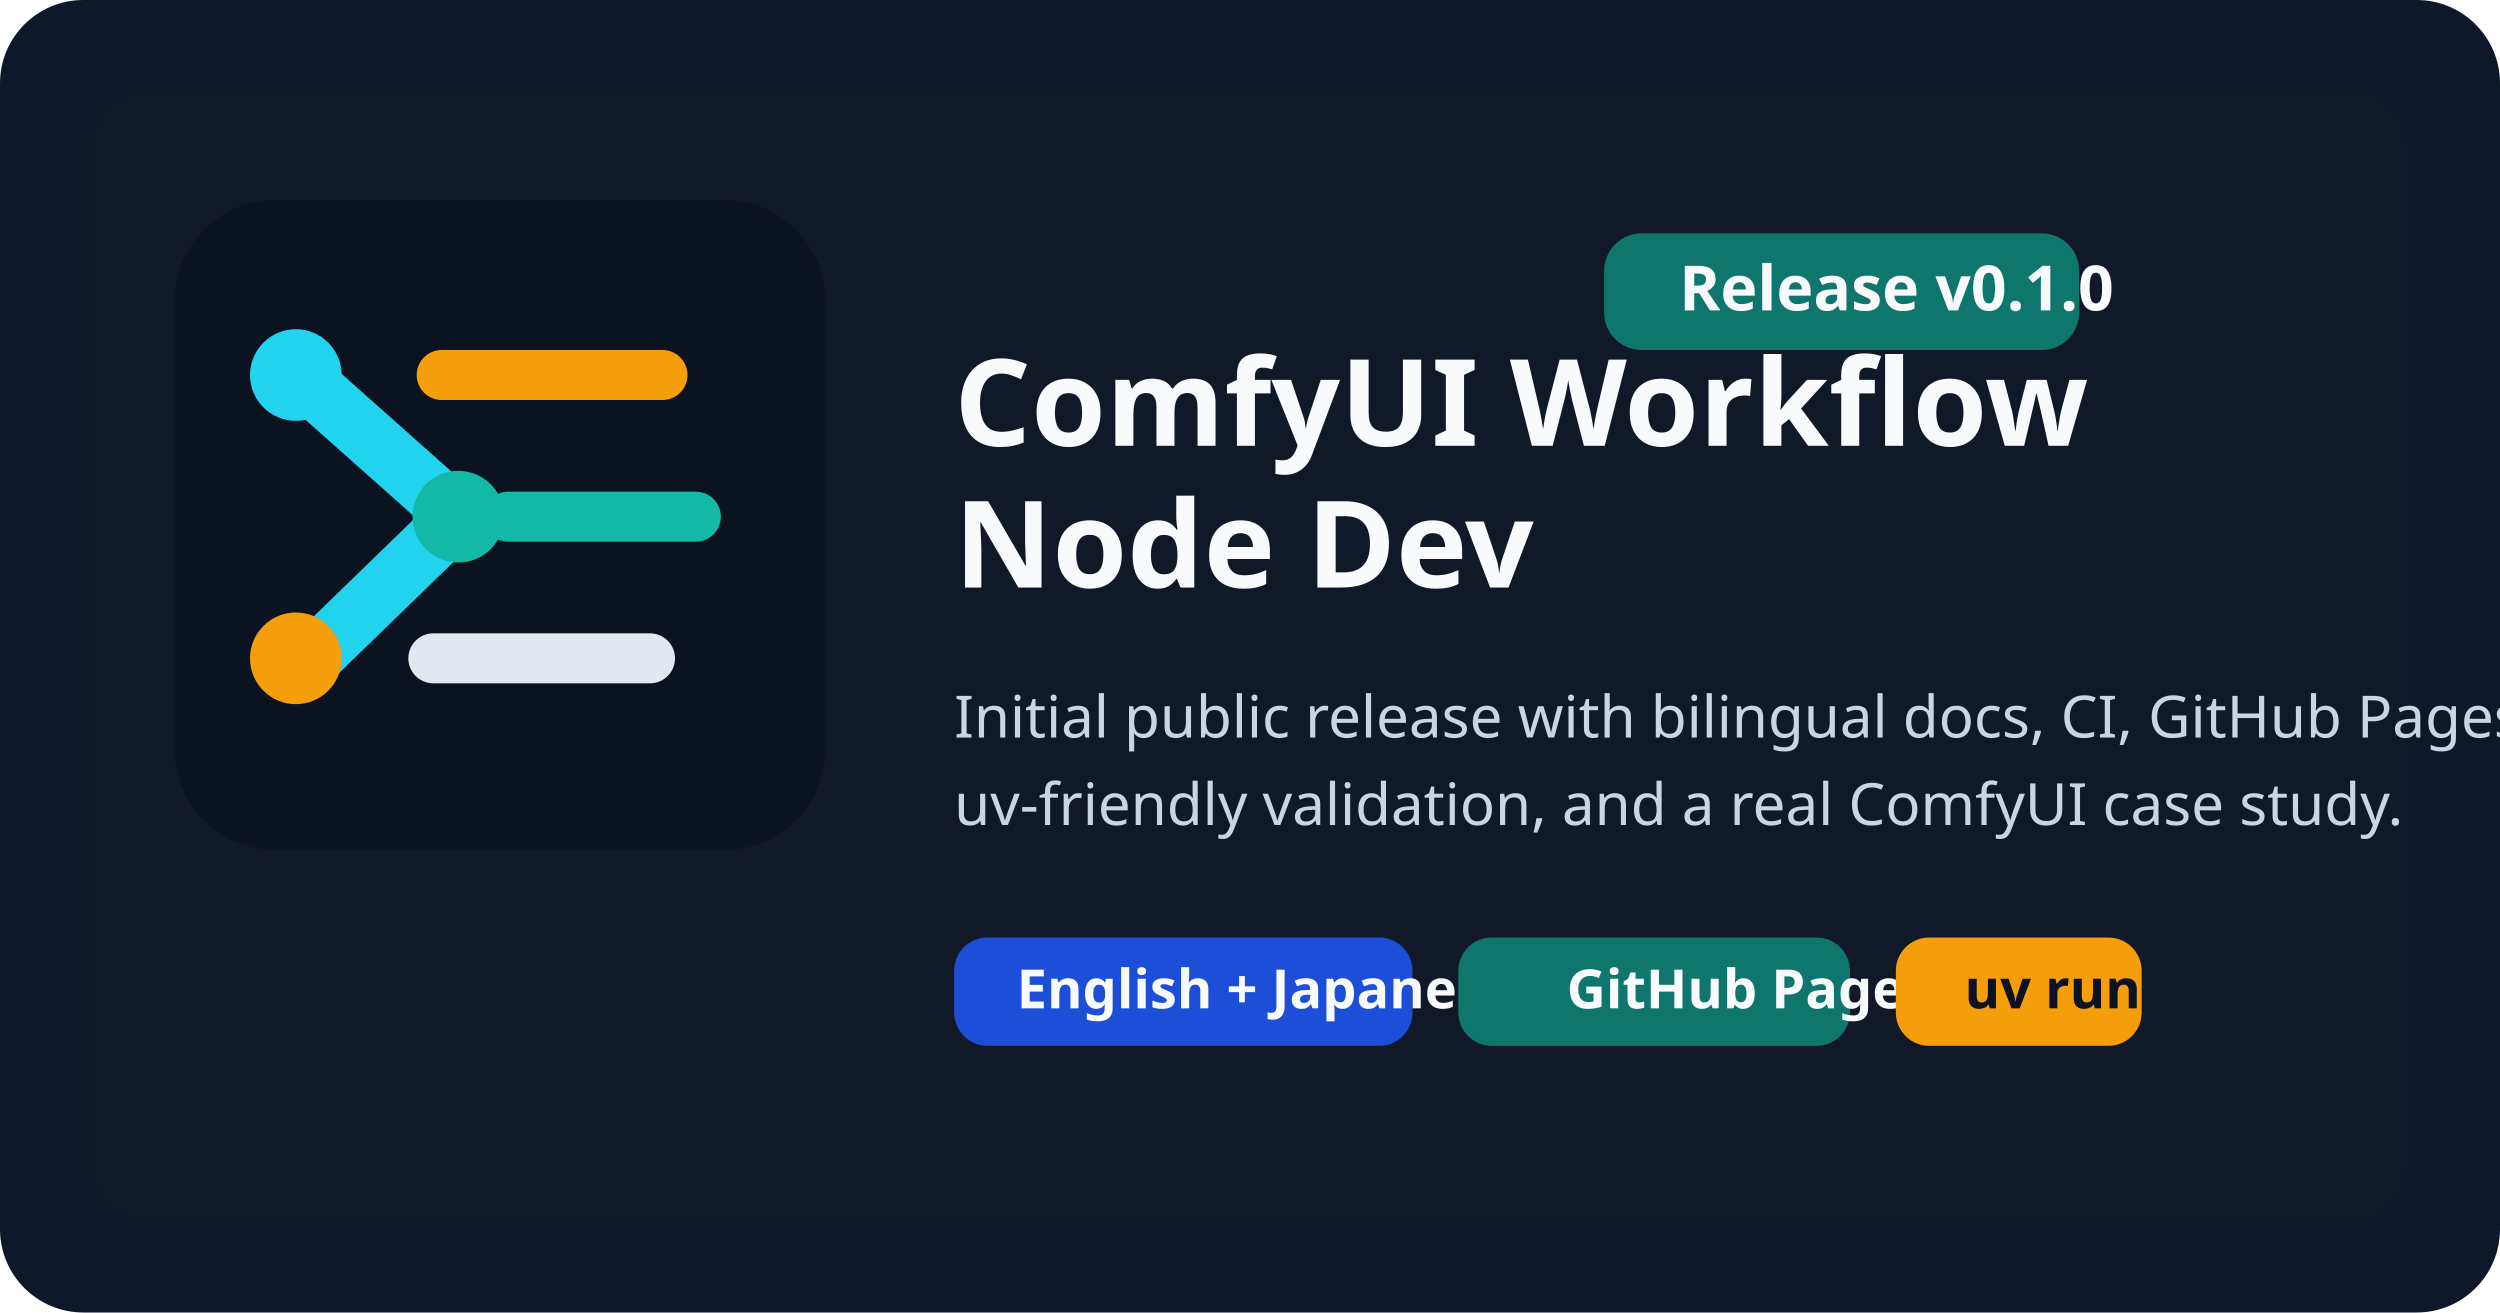
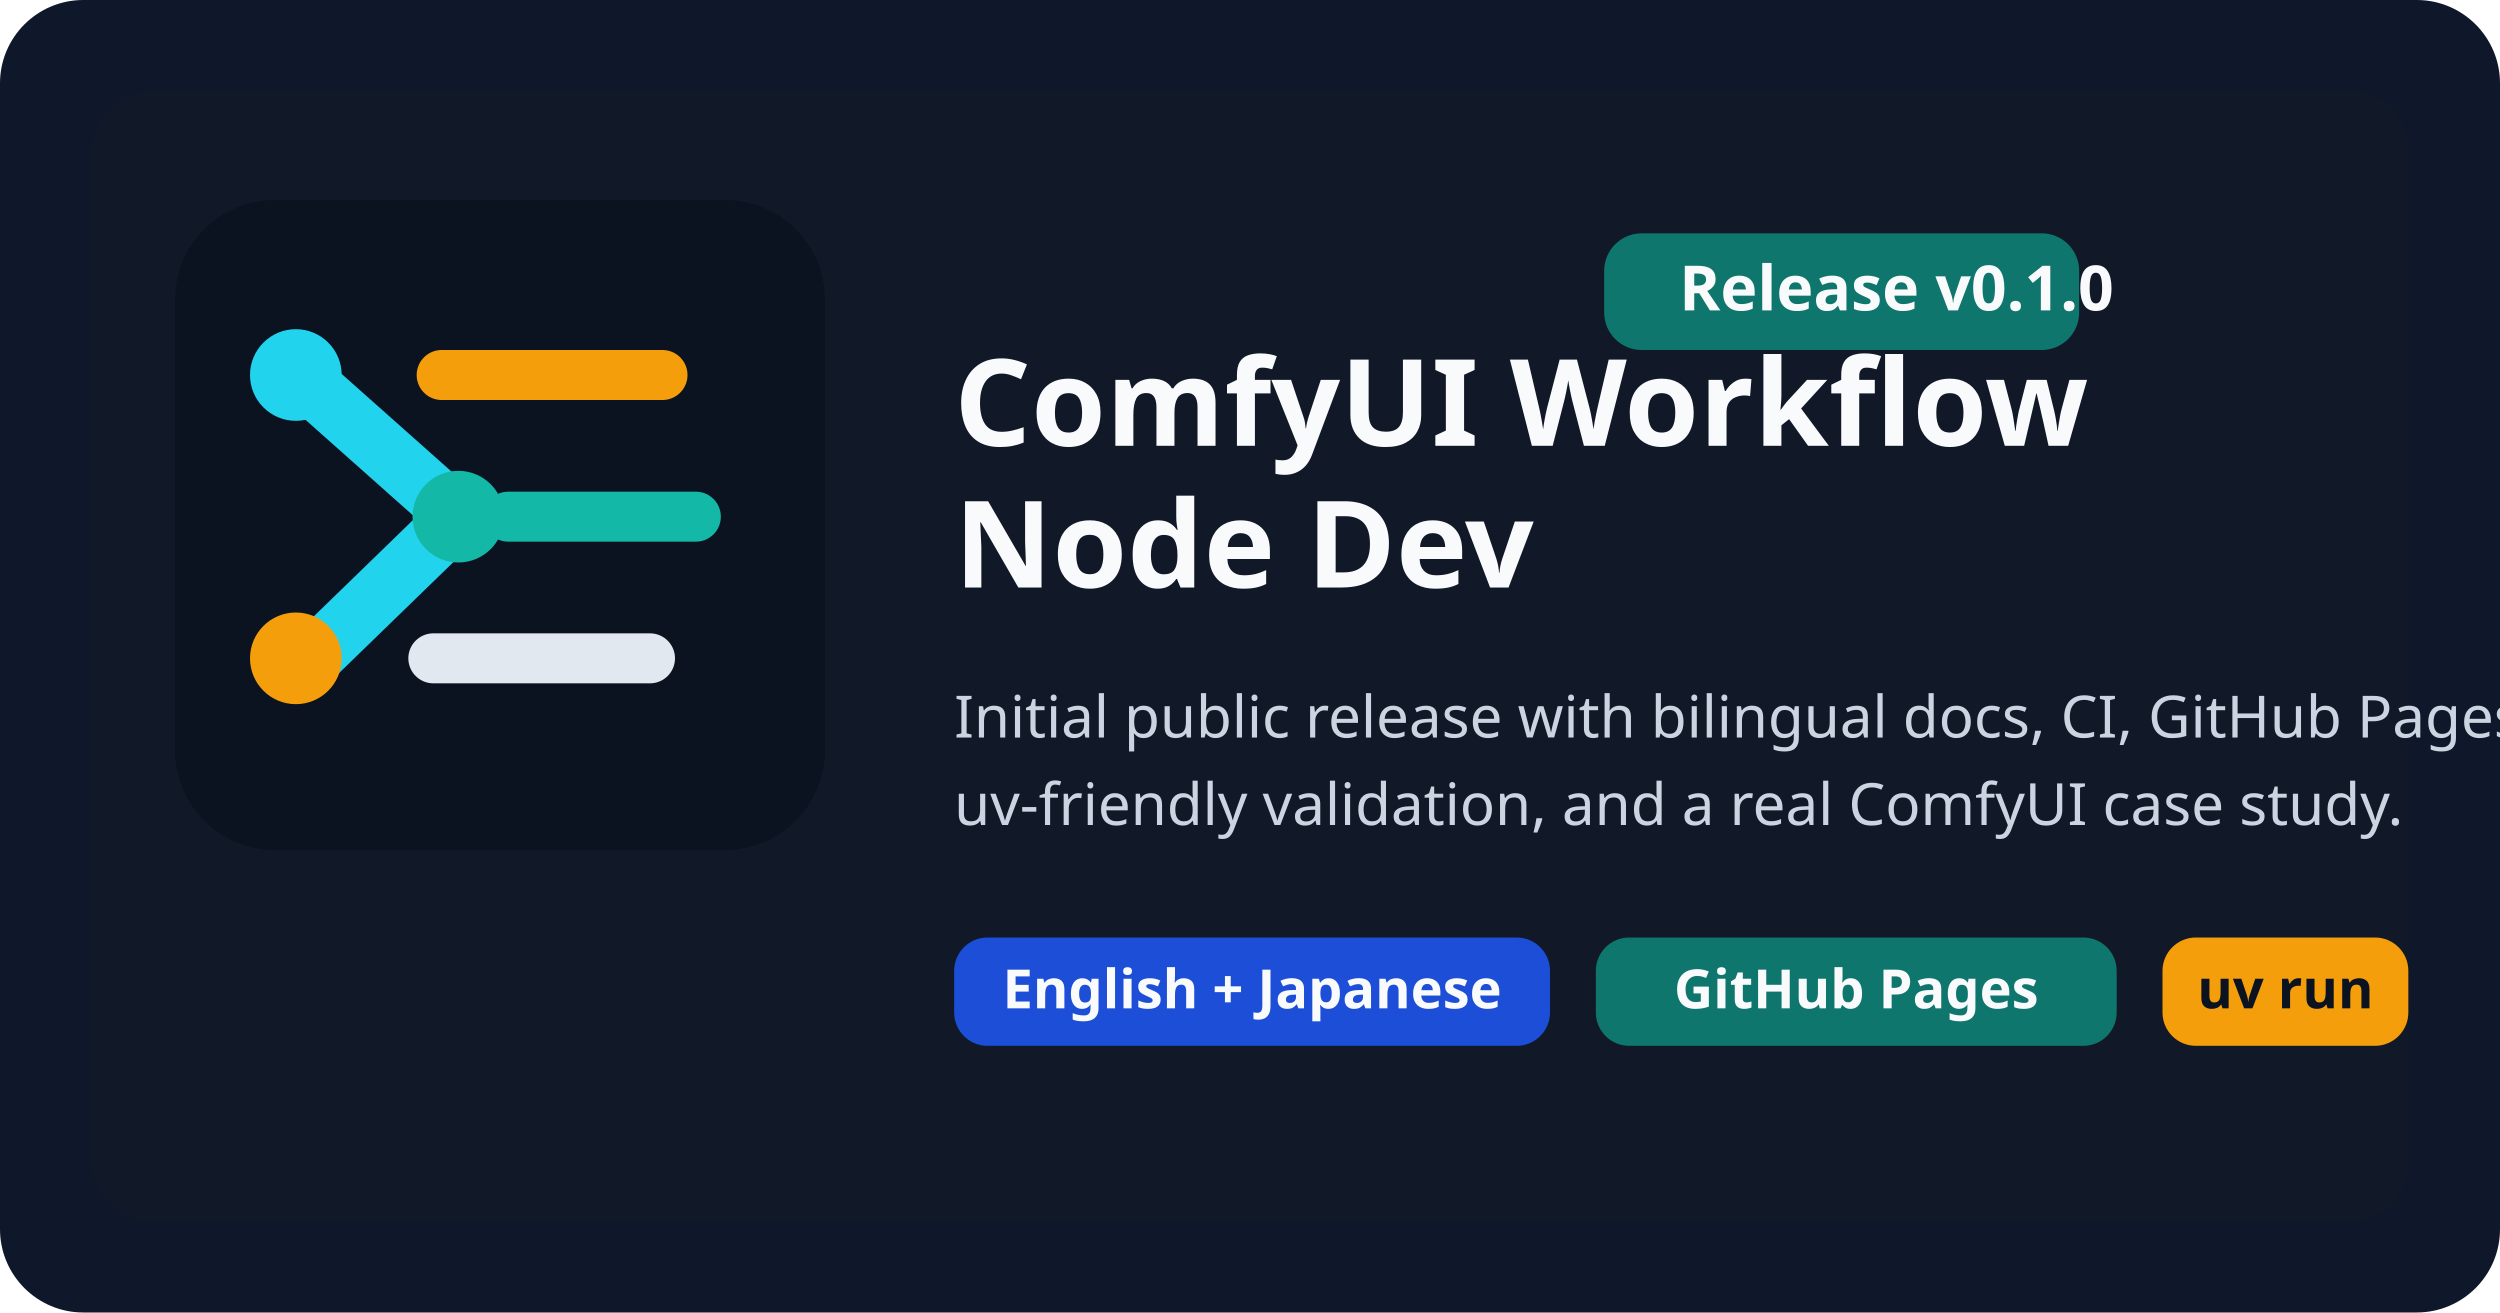
<svg xmlns="http://www.w3.org/2000/svg" width="1200" height="630" viewBox="0 0 1200 630" fill="none">
  <rect width="1200" height="630" rx="40" fill="#0F172A" />
  <rect x="44" y="44" width="1112" height="542" rx="28" fill="#111827" />
  <rect x="84" y="96" width="312" height="312" rx="48" fill="#0B1220" />
  <path d="M148 184L220 248L152 314" stroke="#22D3EE" stroke-width="28" stroke-linecap="round" stroke-linejoin="round" />
  <path d="M212 180H318" stroke="#F59E0B" stroke-width="24" stroke-linecap="round" />
  <path d="M244 248H334" stroke="#14B8A6" stroke-width="24" stroke-linecap="round" />
  <path d="M208 316H312" stroke="#E2E8F0" stroke-width="24" stroke-linecap="round" />
  <circle cx="142" cy="180" r="22" fill="#22D3EE" />
  <circle cx="220" cy="248" r="22" fill="#14B8A6" />
  <circle cx="142" cy="316" r="22" fill="#F59E0B" />
  <rect x="770" y="112" width="228" height="56" rx="18" fill="#0F766E" />
  <text x="806" y="149" fill="#F8FAFC" font-size="30" font-weight="700" font-family="Segoe UI, Noto Sans, Arial, sans-serif">
    Release v0.1.0
  </text>
  <text x="458" y="214" fill="#F8FAFC" font-size="58" font-weight="700" font-family="Segoe UI, Noto Sans, Arial, sans-serif">
    ComfyUI Workflow
  </text>
  <text x="458" y="282" fill="#F8FAFC" font-size="58" font-weight="700" font-family="Segoe UI, Noto Sans, Arial, sans-serif">
    Node Dev
  </text>
  <text x="458" y="354" fill="#CBD5E1" font-size="28" font-weight="400" font-family="Segoe UI, Noto Sans, Arial, sans-serif">
    Initial public release with bilingual docs, CI, GitHub Pages,
  </text>
  <text x="458" y="396" fill="#CBD5E1" font-size="28" font-weight="400" font-family="Segoe UI, Noto Sans, Arial, sans-serif">
    uv-friendly validation, and a real ComfyUI case study.
  </text>
-   <rect x="458" y="450" width="220" height="52" rx="16" fill="#1D4ED8" />
-   <text x="488" y="484" fill="#F8FAFC" font-size="26" font-weight="600" font-family="Segoe UI, Noto Sans, Arial, sans-serif">
+   <rect x="458" y="450" width="286" height="52" rx="16" fill="#1D4ED8" />
+   <text x="601" y="484" text-anchor="middle" fill="#F8FAFC" font-size="26" font-weight="600" font-family="Segoe UI, Noto Sans, Arial, sans-serif">
    English + Japanese
  </text>
-   <rect x="700" y="450" width="188" height="52" rx="16" fill="#0F766E" />
-   <text x="752" y="484" fill="#F8FAFC" font-size="26" font-weight="600" font-family="Segoe UI, Noto Sans, Arial, sans-serif">
+   <rect x="766" y="450" width="250" height="52" rx="16" fill="#0F766E" />
+   <text x="891" y="484" text-anchor="middle" fill="#F8FAFC" font-size="26" font-weight="600" font-family="Segoe UI, Noto Sans, Arial, sans-serif">
    GitHub Pages
  </text>
-   <rect x="910" y="450" width="118" height="52" rx="16" fill="#F59E0B" />
-   <text x="943" y="484" fill="#0B1220" font-size="26" font-weight="700" font-family="Segoe UI, Noto Sans, Arial, sans-serif">
+   <rect x="1038" y="450" width="118" height="52" rx="16" fill="#F59E0B" />
+   <text x="1097" y="484" text-anchor="middle" fill="#0B1220" font-size="26" font-weight="700" font-family="Segoe UI, Noto Sans, Arial, sans-serif">
    uv run
  </text>
</svg>
